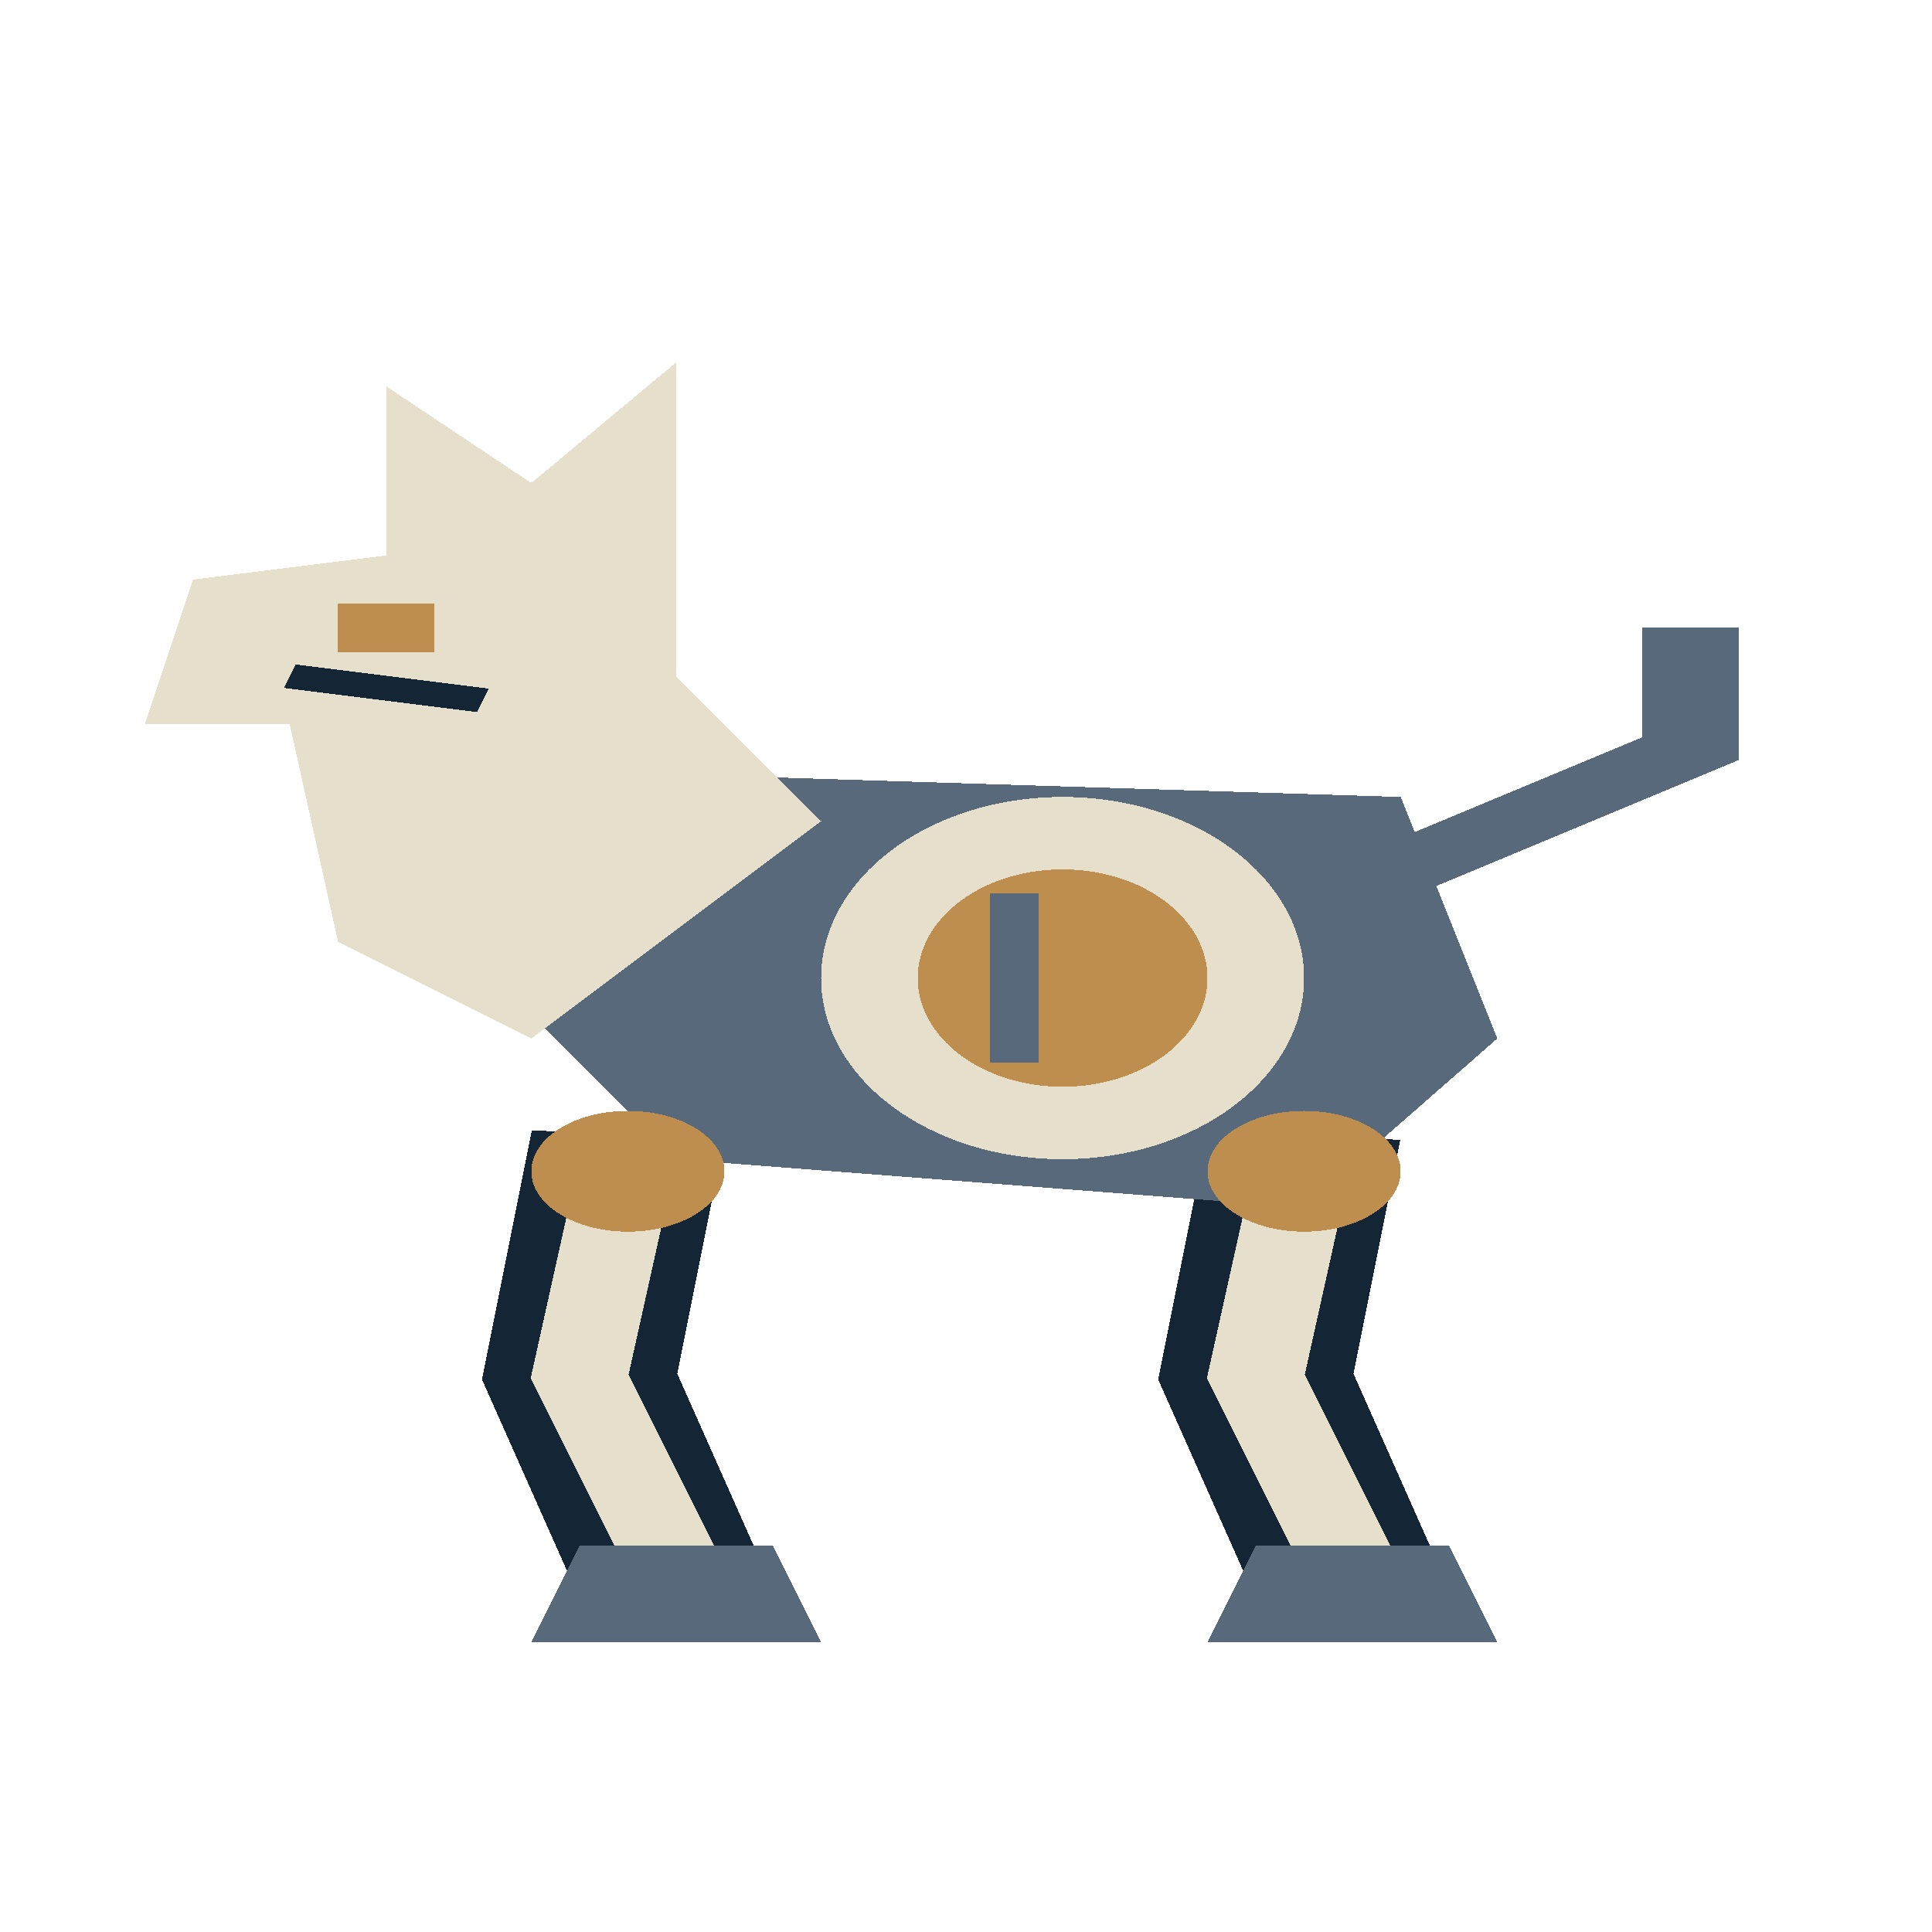
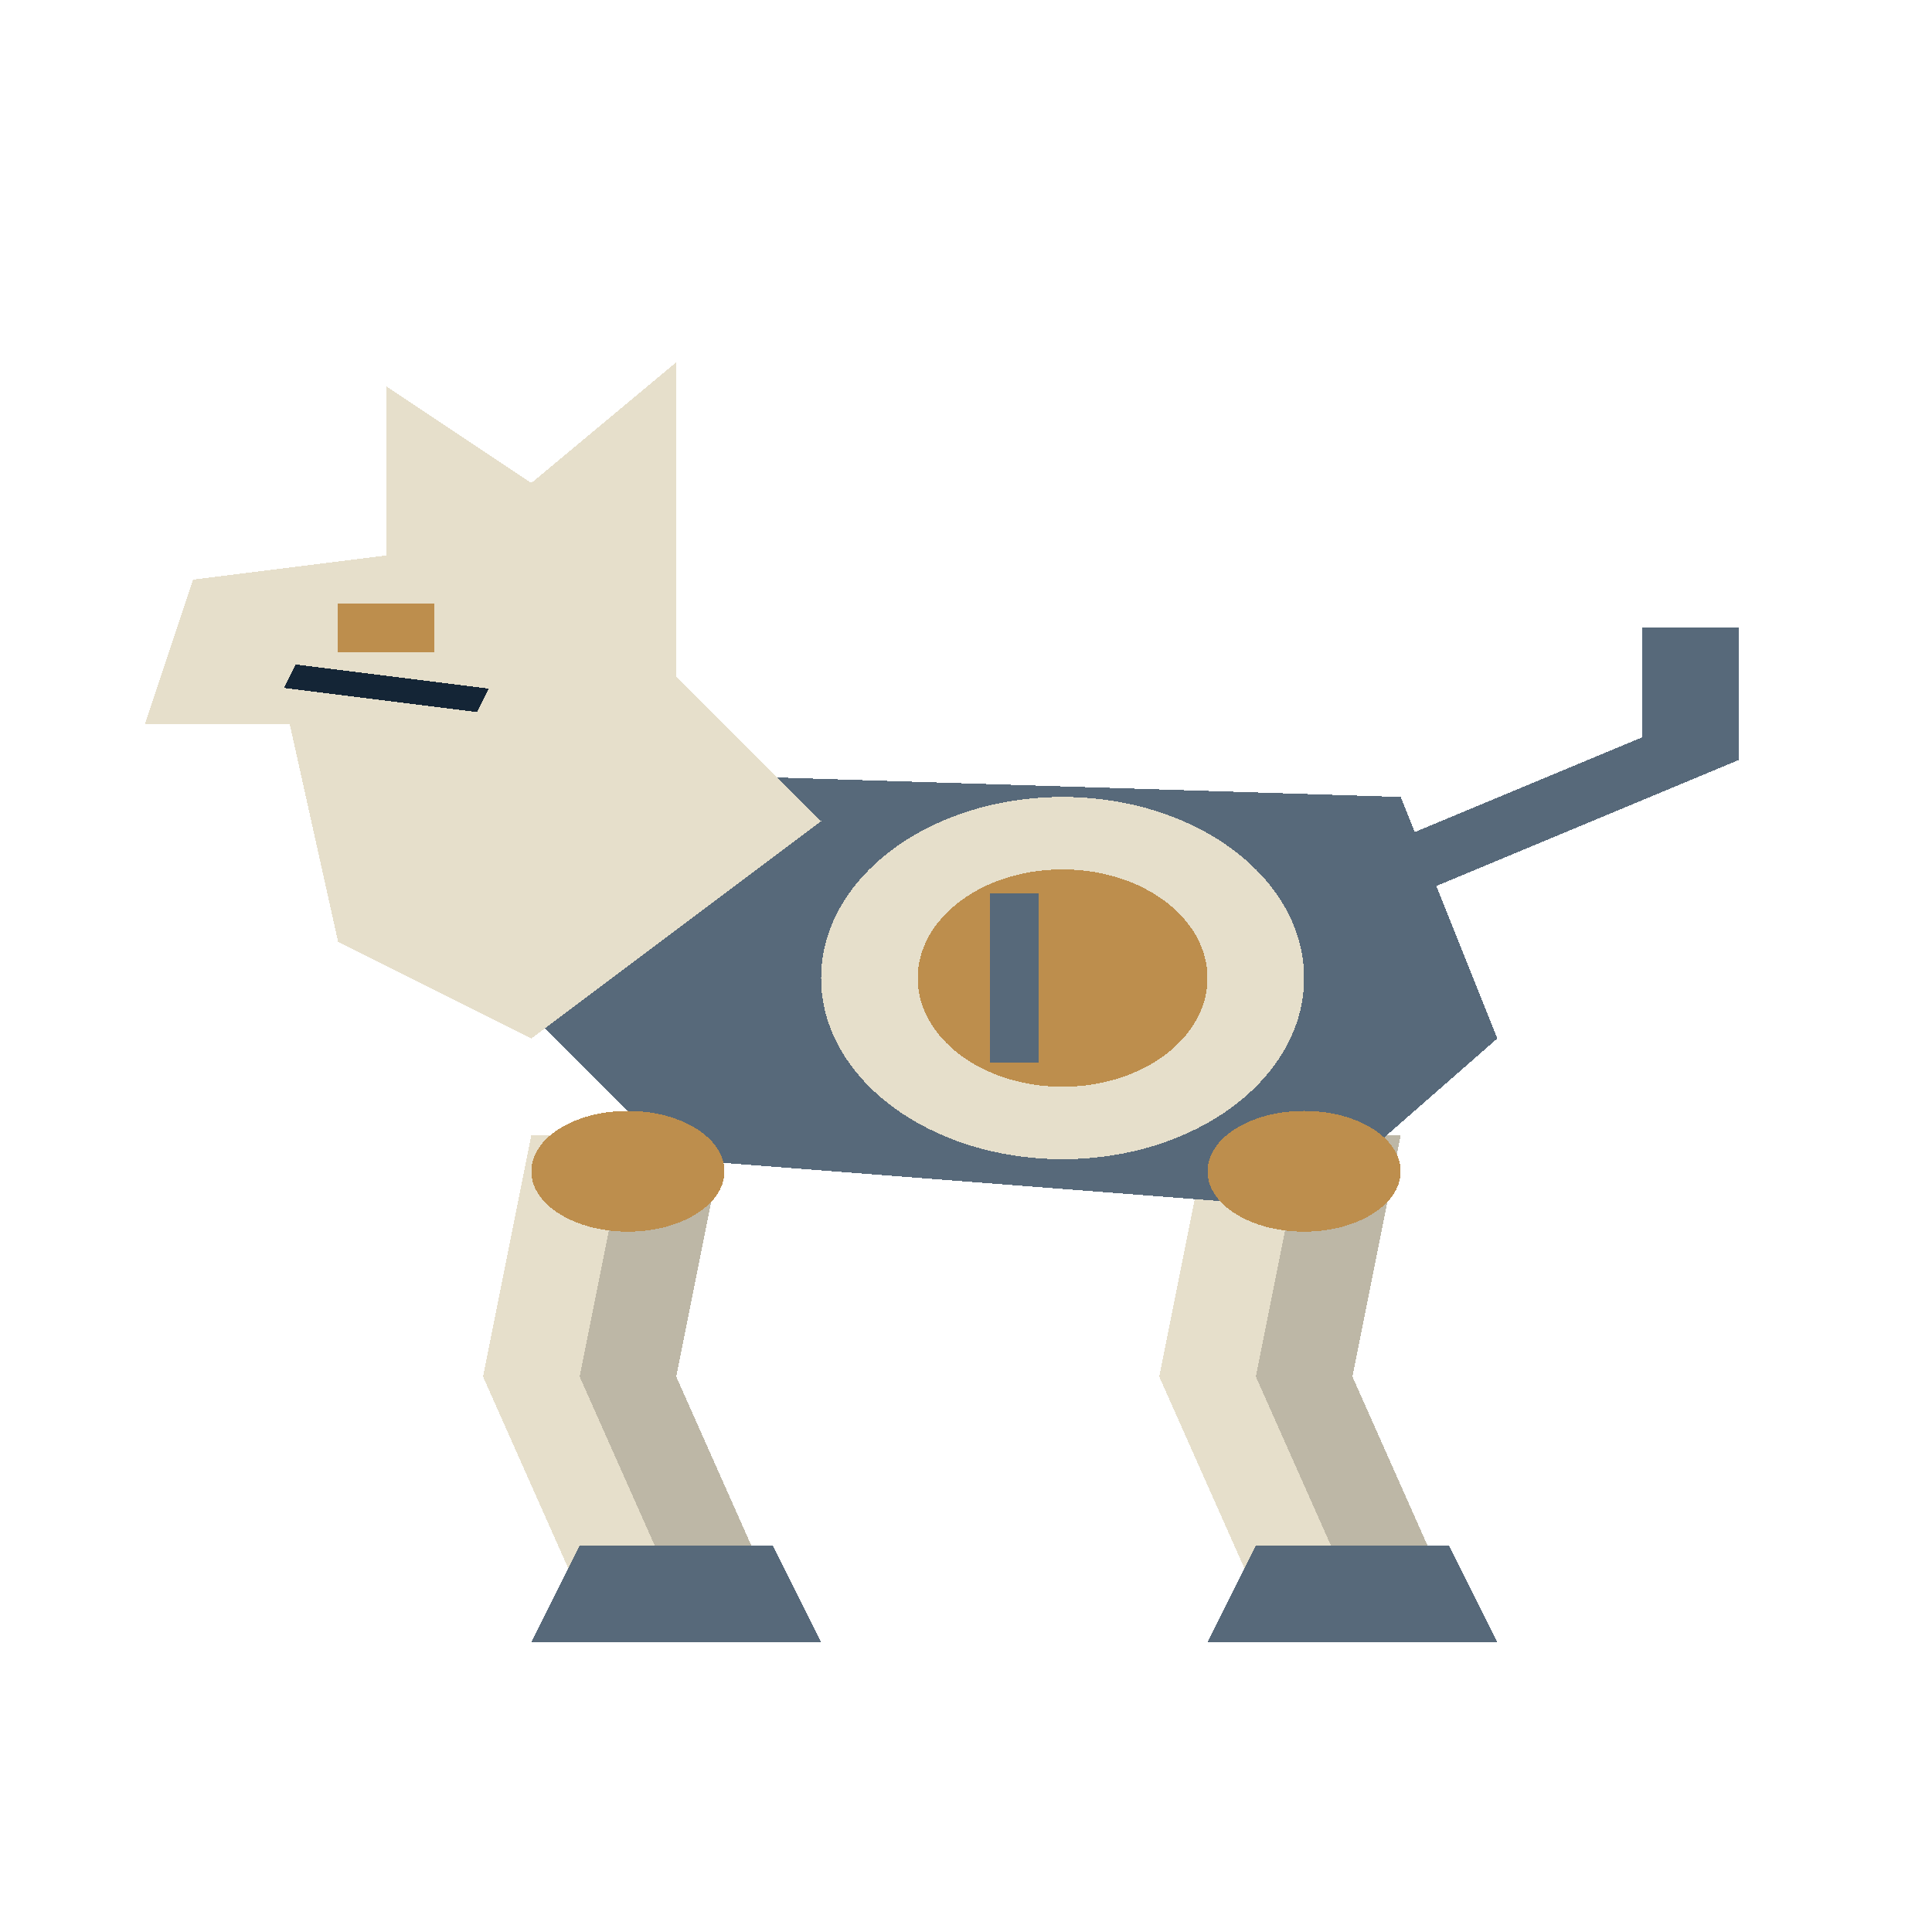
<svg xmlns="http://www.w3.org/2000/svg" width="80" height="80" viewBox="0 0 40 80" preserveAspectRatio="none" shape-rendering="crispEdges">
-   <polyline points="13,47 12,57 14,66" fill="none" stroke="#142536" stroke-width="4" />
-   <polyline points="13,48 12,57 14,65" fill="none" stroke="#e6dfcb" stroke-width="2" />
+   <polygon points="11,47 15,47 14,57 16,66 12,66 10,57" fill="#e6dfcb" />
+   <polygon points="13,47 15,47 14,57 16,66 14,66 12,57" fill="#bdb7a6" />
  <polygon points="12,64 16,64 17,68 11,68" fill="#57697a" />
-   <polyline points="27,47 26,57 28,66" fill="none" stroke="#142536" stroke-width="4" />
-   <polyline points="27,48 26,57 28,65" fill="none" stroke="#e6dfcb" stroke-width="2" />
+   <polygon points="25,47 29,47 28,57 30,66 26,66 24,57" fill="#e6dfcb" />
+   <polygon points="27,47 29,47 28,57 30,66 28,66 26,57" fill="#bdb7a6" />
  <polygon points="26,64 30,64 31,68 25,68" fill="#57697a" />
  <polygon points="13,32 29,33 31,43 27,50 14,48 10,40" fill="#57697a" />
  <ellipse cx="22.0" cy="40.5" rx="5.0" ry="7.5" fill="#e6dfcb" />
  <ellipse cx="22.0" cy="40.5" rx="3.0" ry="4.5" fill="#bd8e4d" />
  <polyline points="21,37 21,44" fill="none" stroke="#57697a" stroke-width="1" />
  <polygon points="11,43 7,39 6,30 3,30 4,24 8,23 8,16 11,20 14,15 14,28 17,34" fill="#e6dfcb" />
  <polyline points="6,28 10,29" fill="none" stroke="#142536" stroke-width="1" />
  <rect x="7" y="25" width="2" height="2" fill="#bd8e4d" />
  <polyline points="29,36 35,31 35,26" fill="none" stroke="#57697a" stroke-width="2" />
  <ellipse cx="13.0" cy="48.5" rx="2.0" ry="2.5" fill="#bd8e4d" />
  <ellipse cx="27.0" cy="48.5" rx="2.0" ry="2.5" fill="#bd8e4d" />
</svg>
